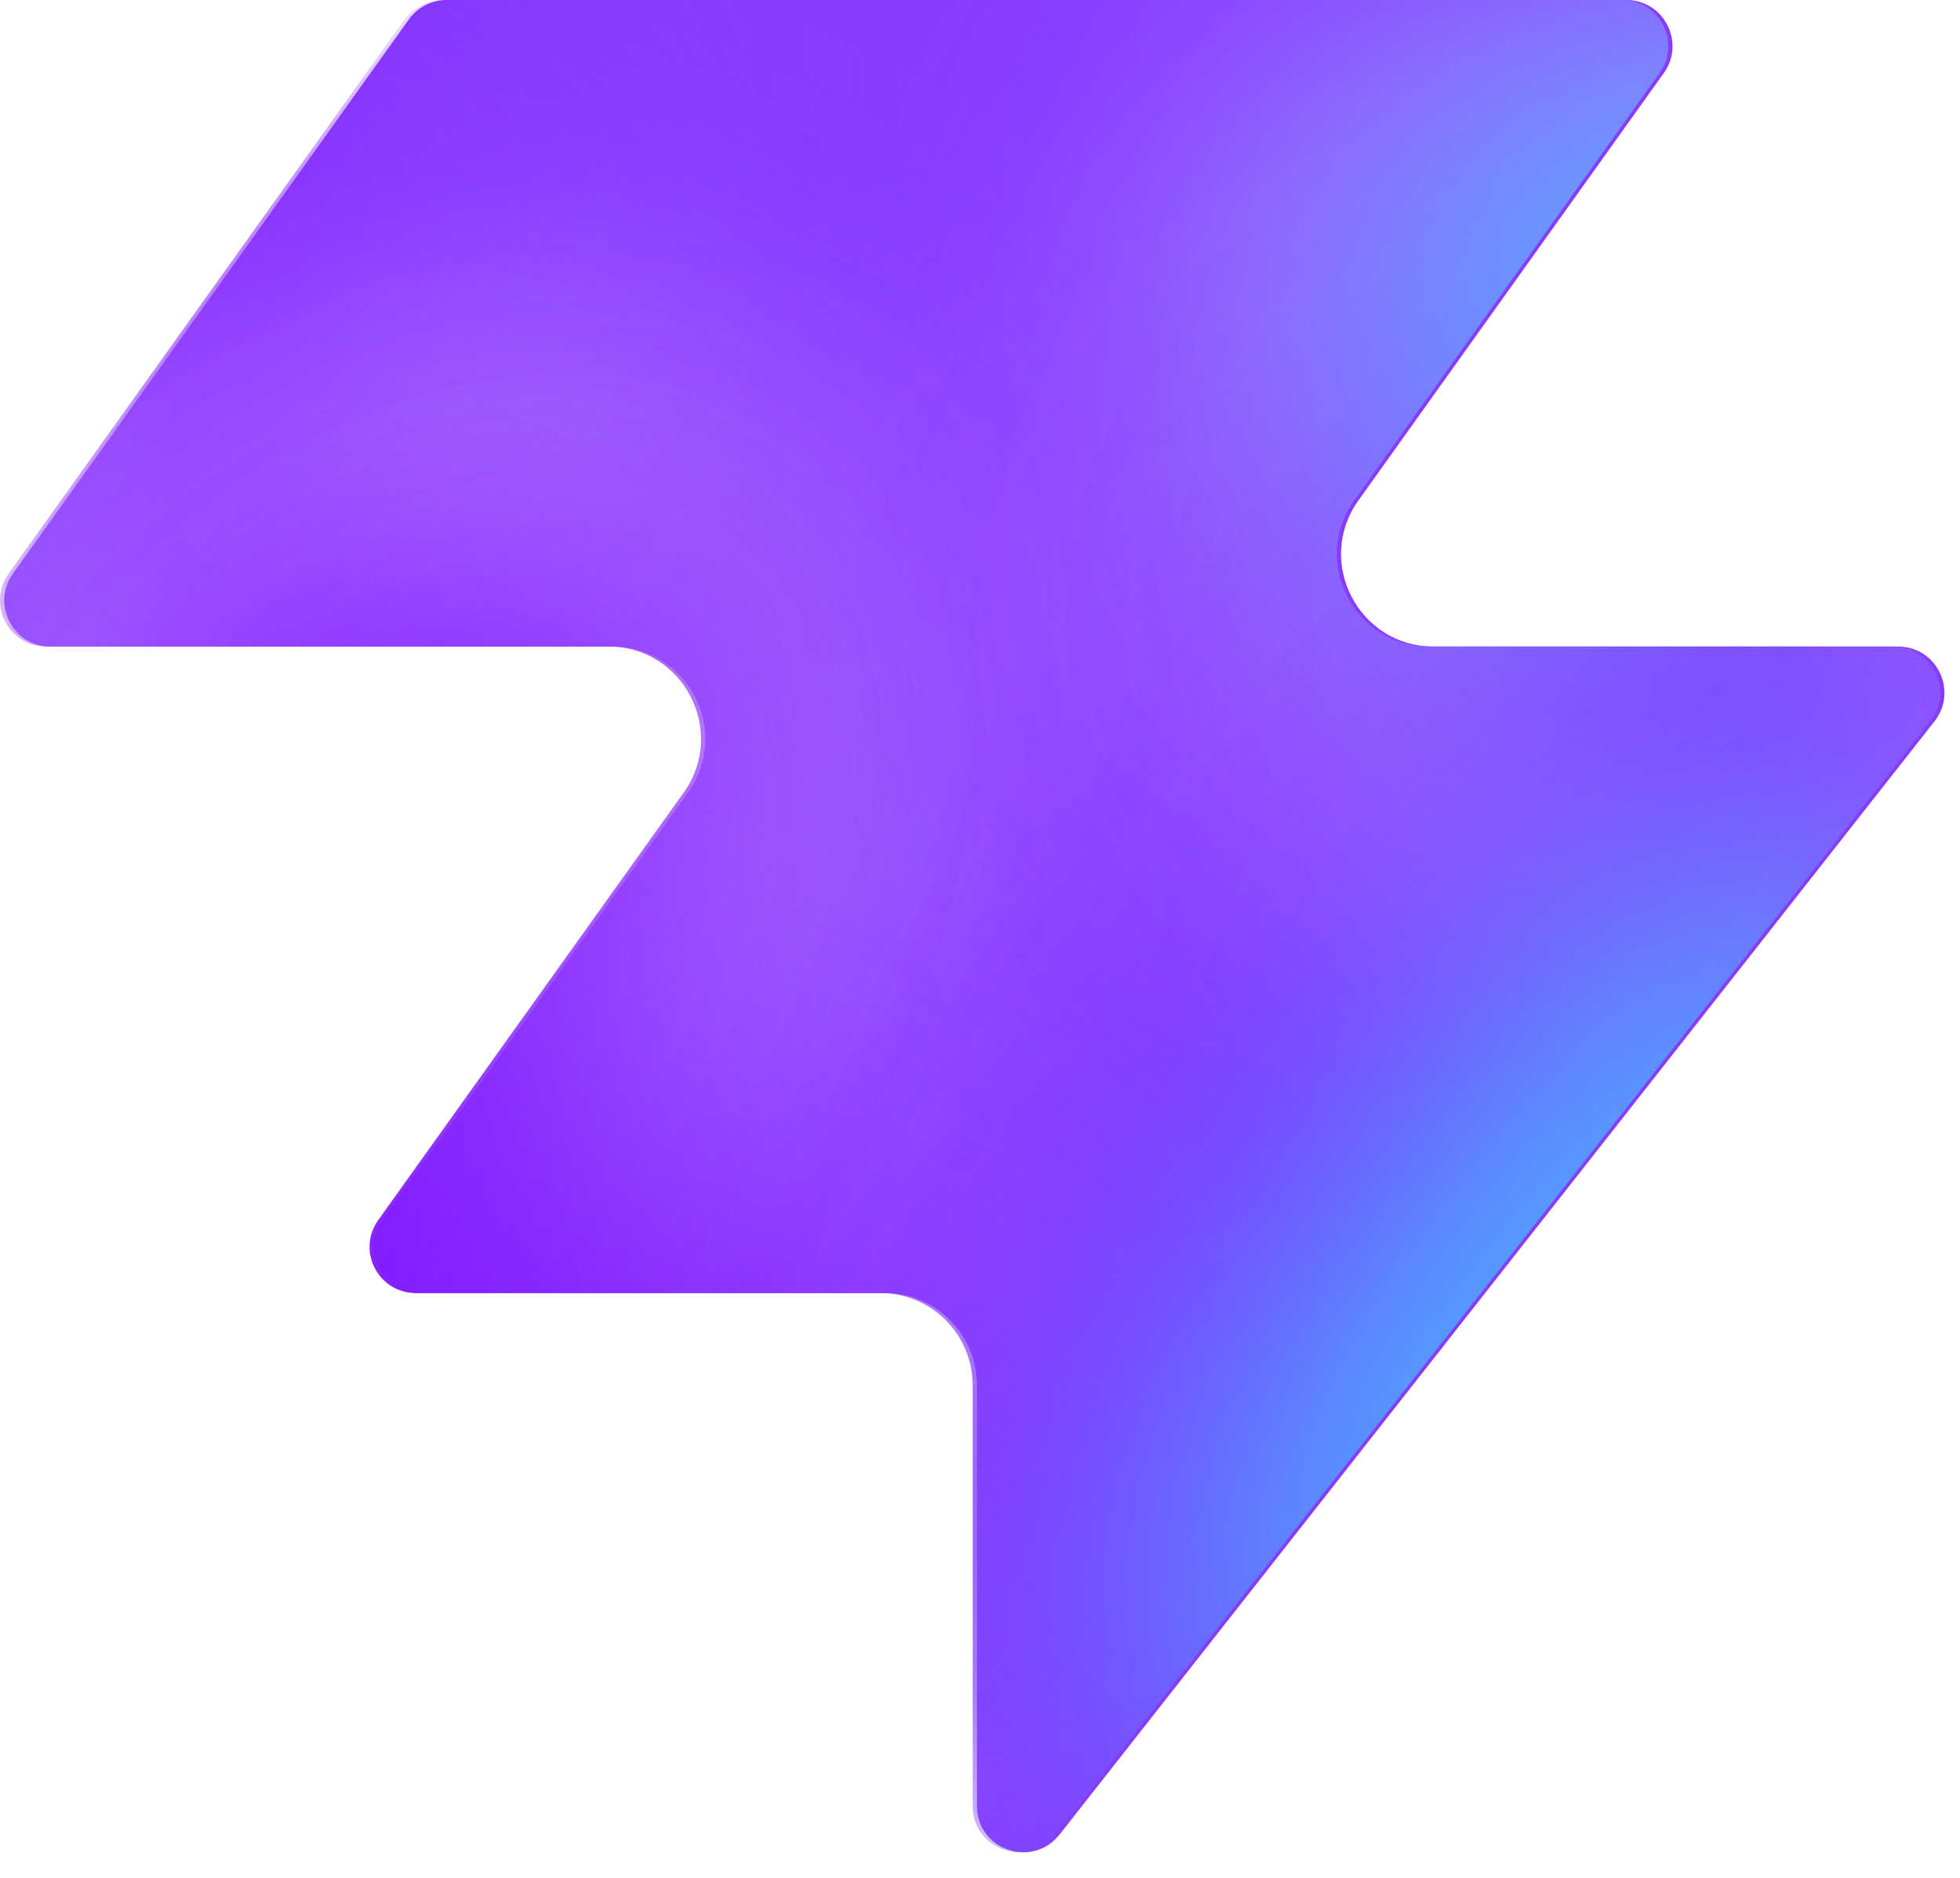
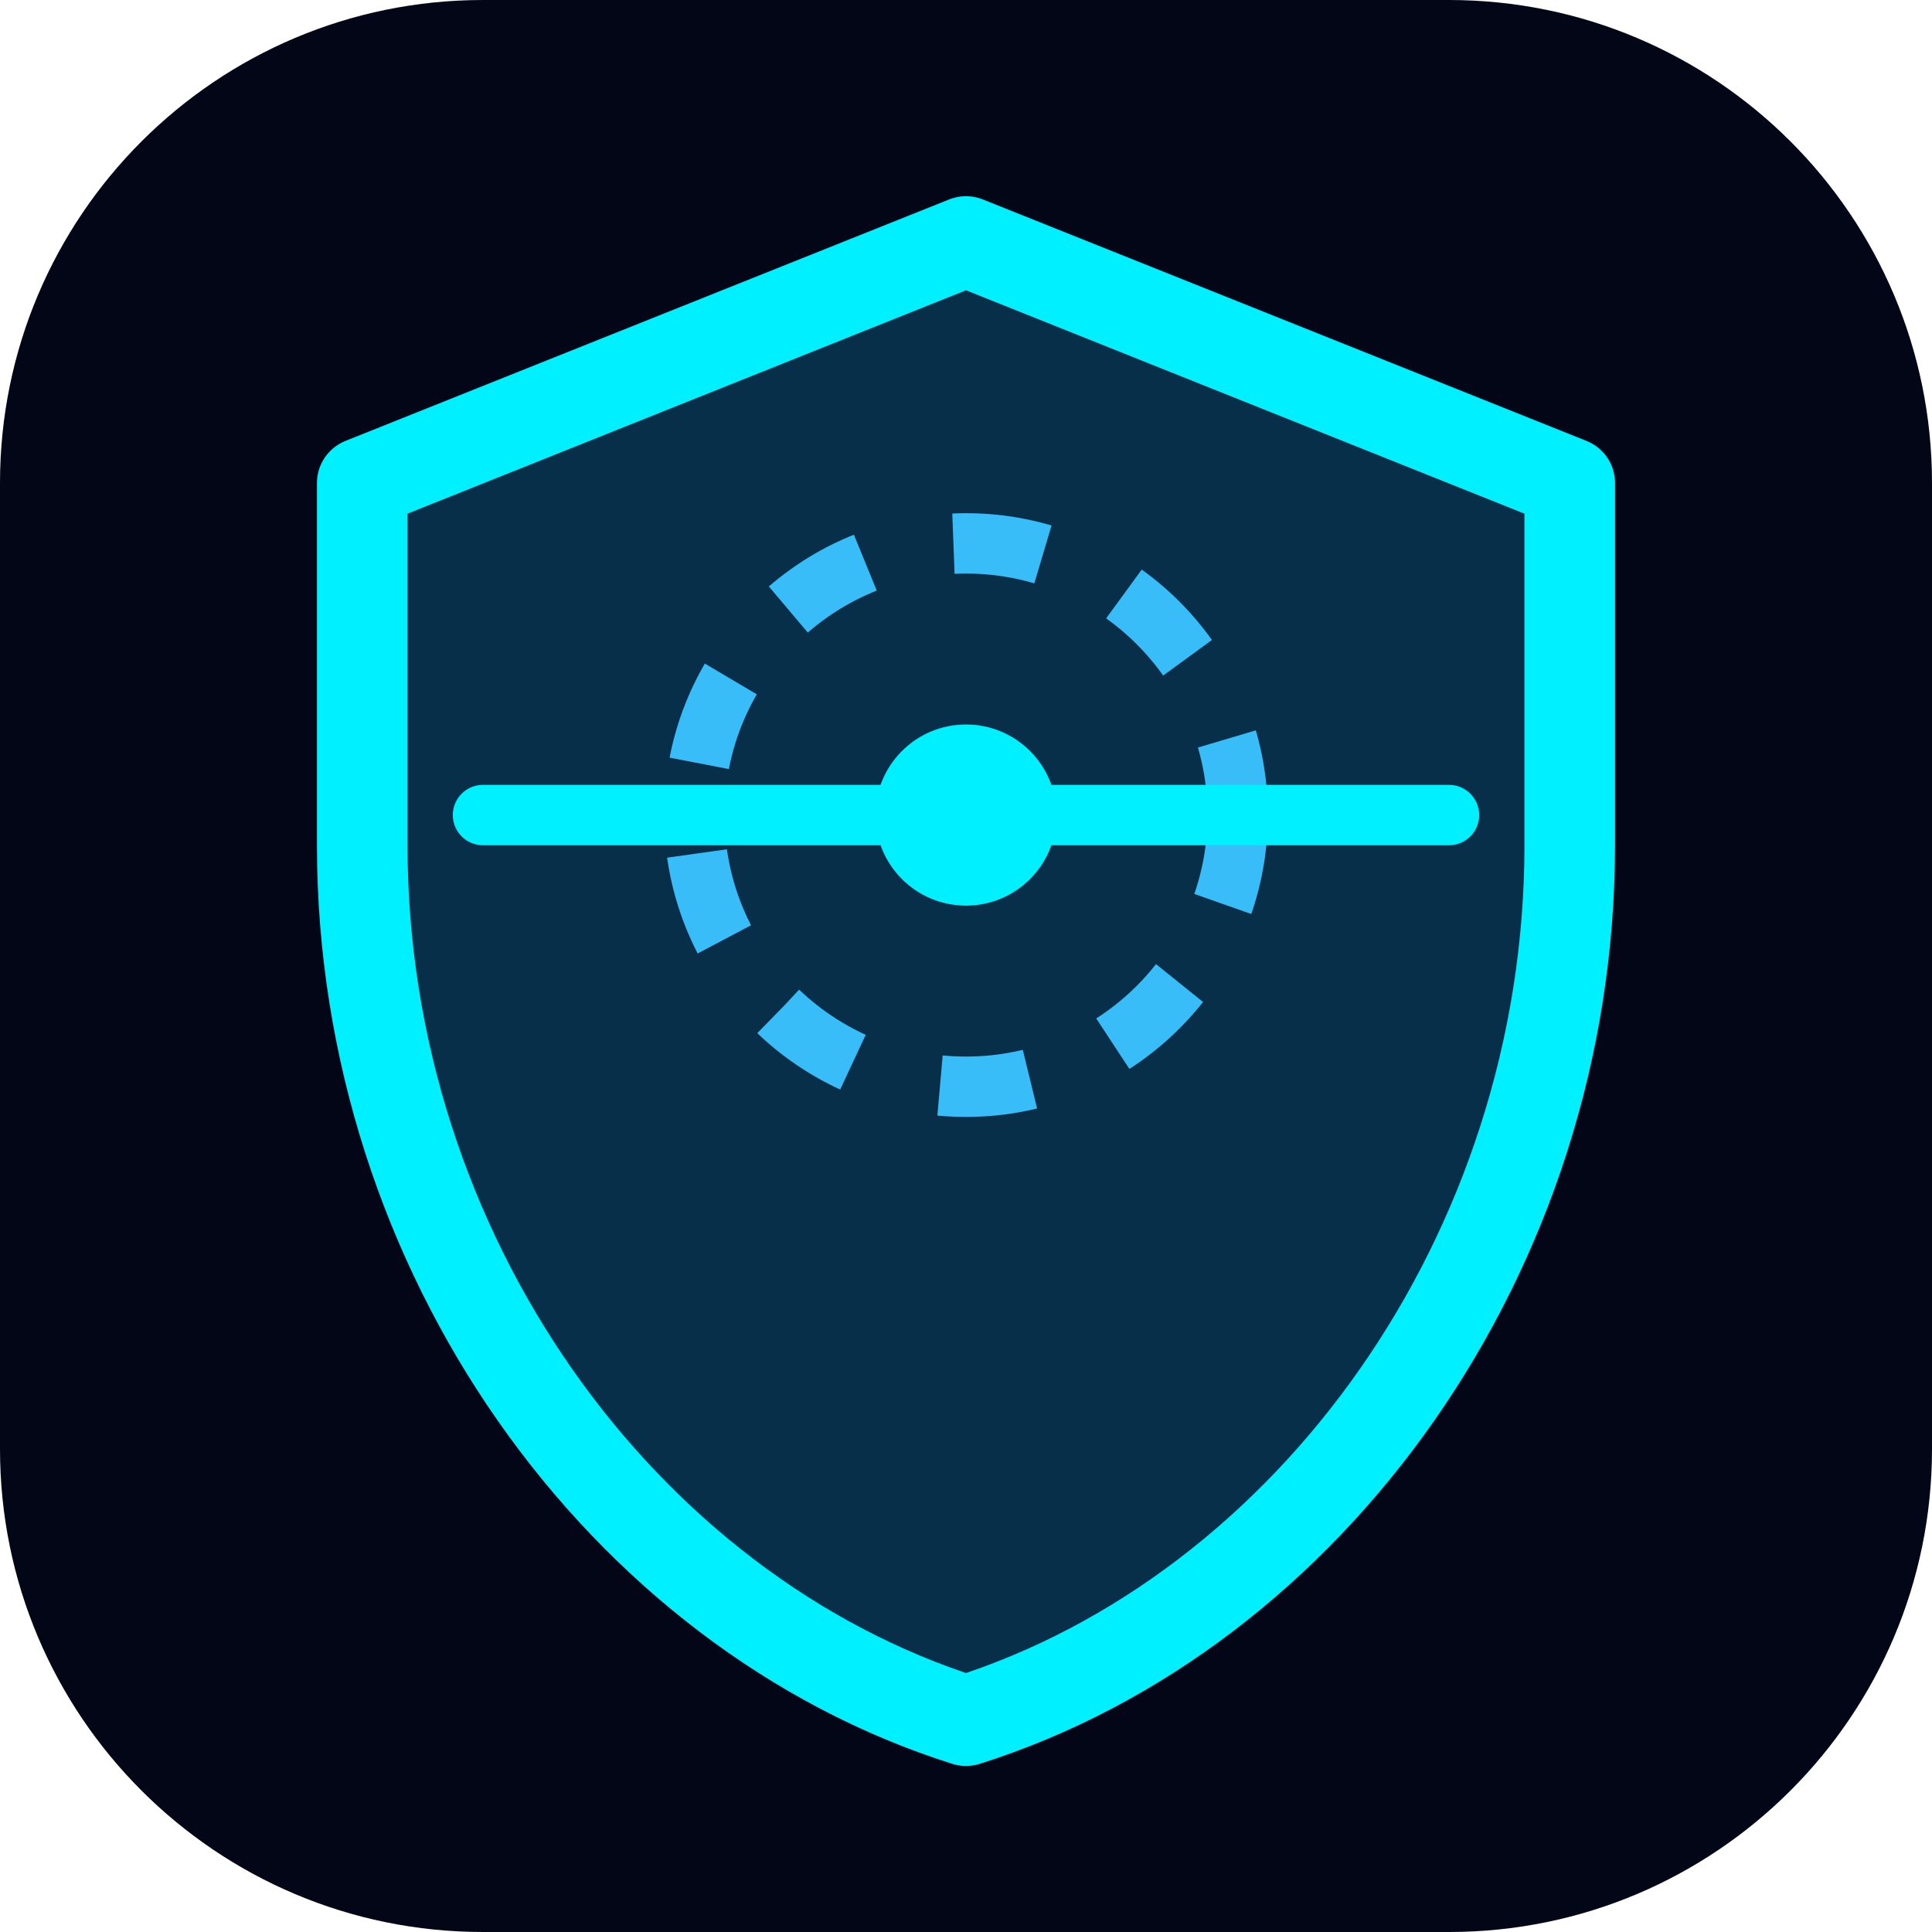
- <svg xmlns="http://www.w3.org/2000/svg" width="48" height="46" fill="none" viewBox="0 0 48 46">
-   <path fill="#863bff" d="M25.946 44.938c-.664.845-2.021.375-2.021-.698V33.937a2.26 2.26 0 0 0-2.262-2.262H10.287c-.92 0-1.456-1.04-.92-1.788l7.48-10.471c1.07-1.497 0-3.578-1.842-3.578H1.237c-.92 0-1.456-1.04-.92-1.788L10.013.474c.214-.297.556-.474.92-.474h28.894c.92 0 1.456 1.04.92 1.788l-7.48 10.471c-1.07 1.498 0 3.579 1.842 3.579h11.377c.943 0 1.473 1.088.89 1.83L25.947 44.94z" style="fill:#863bff;fill:color(display-p3 .525 .23 1);fill-opacity:1" />
-   <mask id="a" width="48" height="46" x="0" y="0" maskUnits="userSpaceOnUse" style="mask-type:alpha">
-     <path fill="#000" d="M25.842 44.938c-.664.844-2.021.375-2.021-.698V33.937a2.26 2.26 0 0 0-2.262-2.262H10.183c-.92 0-1.456-1.04-.92-1.788l7.48-10.471c1.07-1.498 0-3.579-1.842-3.579H1.133c-.92 0-1.456-1.04-.92-1.787L9.91.473c.214-.297.556-.474.92-.474h28.894c.92 0 1.456 1.04.92 1.788l-7.48 10.471c-1.07 1.498 0 3.578 1.842 3.578h11.377c.943 0 1.473 1.088.89 1.832L25.843 44.94z" style="fill:#000;fill-opacity:1" />
-   </mask>
-   <g mask="url(#a)">
-     <g filter="url(#b)">
-       <ellipse cx="5.508" cy="14.704" fill="#ede6ff" rx="5.508" ry="14.704" style="fill:#ede6ff;fill:color(display-p3 .927 .903 1);fill-opacity:1" transform="matrix(.00324 1 1 -.00324 -4.47 31.516)" />
-     </g>
-     <g filter="url(#c)">
-       <ellipse cx="10.399" cy="29.851" fill="#ede6ff" rx="10.399" ry="29.851" style="fill:#ede6ff;fill:color(display-p3 .927 .903 1);fill-opacity:1" transform="matrix(.00324 1 1 -.00324 -39.328 7.883)" />
-     </g>
-     <g filter="url(#d)">
-       <ellipse cx="5.508" cy="30.487" fill="#7e14ff" rx="5.508" ry="30.487" style="fill:#7e14ff;fill:color(display-p3 .492 .077 1);fill-opacity:1" transform="rotate(89.814 -25.913 -14.639)scale(1 -1)" />
-     </g>
-     <g filter="url(#e)">
-       <ellipse cx="5.508" cy="30.599" fill="#7e14ff" rx="5.508" ry="30.599" style="fill:#7e14ff;fill:color(display-p3 .492 .077 1);fill-opacity:1" transform="rotate(89.814 -32.644 -3.334)scale(1 -1)" />
-     </g>
-     <g filter="url(#f)">
-       <ellipse cx="5.508" cy="30.599" fill="#7e14ff" rx="5.508" ry="30.599" style="fill:#7e14ff;fill:color(display-p3 .492 .077 1);fill-opacity:1" transform="matrix(.00324 1 1 -.00324 -34.34 30.47)" />
-     </g>
-     <g filter="url(#g)">
-       <ellipse cx="14.072" cy="22.078" fill="#ede6ff" rx="14.072" ry="22.078" style="fill:#ede6ff;fill:color(display-p3 .927 .903 1);fill-opacity:1" transform="rotate(93.35 24.506 48.493)scale(-1 1)" />
-     </g>
-     <g filter="url(#h)">
-       <ellipse cx="3.47" cy="21.501" fill="#7e14ff" rx="3.47" ry="21.501" style="fill:#7e14ff;fill:color(display-p3 .492 .077 1);fill-opacity:1" transform="rotate(89.009 28.708 47.59)scale(-1 1)" />
-     </g>
-     <g filter="url(#i)">
-       <ellipse cx="3.47" cy="21.501" fill="#7e14ff" rx="3.47" ry="21.501" style="fill:#7e14ff;fill:color(display-p3 .492 .077 1);fill-opacity:1" transform="rotate(89.009 28.708 47.59)scale(-1 1)" />
-     </g>
-     <g filter="url(#j)">
-       <ellipse cx=".387" cy="8.972" fill="#7e14ff" rx="4.407" ry="29.108" style="fill:#7e14ff;fill:color(display-p3 .492 .077 1);fill-opacity:1" transform="rotate(39.51 .387 8.972)" />
-     </g>
-     <g filter="url(#k)">
-       <ellipse cx="47.523" cy="-6.092" fill="#7e14ff" rx="4.407" ry="29.108" style="fill:#7e14ff;fill:color(display-p3 .492 .077 1);fill-opacity:1" transform="rotate(37.892 47.523 -6.092)" />
-     </g>
-     <g filter="url(#l)">
-       <ellipse cx="41.412" cy="6.333" fill="#47bfff" rx="5.971" ry="9.665" style="fill:#47bfff;fill:color(display-p3 .28 .748 1);fill-opacity:1" transform="rotate(37.892 41.412 6.333)" />
-     </g>
-     <g filter="url(#m)">
-       <ellipse cx="-1.879" cy="38.332" fill="#7e14ff" rx="4.407" ry="29.108" style="fill:#7e14ff;fill:color(display-p3 .492 .077 1);fill-opacity:1" transform="rotate(37.892 -1.88 38.332)" />
-     </g>
-     <g filter="url(#n)">
-       <ellipse cx="-1.879" cy="38.332" fill="#7e14ff" rx="4.407" ry="29.108" style="fill:#7e14ff;fill:color(display-p3 .492 .077 1);fill-opacity:1" transform="rotate(37.892 -1.88 38.332)" />
-     </g>
-     <g filter="url(#o)">
-       <ellipse cx="35.651" cy="29.907" fill="#7e14ff" rx="4.407" ry="29.108" style="fill:#7e14ff;fill:color(display-p3 .492 .077 1);fill-opacity:1" transform="rotate(37.892 35.651 29.907)" />
-     </g>
-     <g filter="url(#p)">
-       <ellipse cx="38.418" cy="32.4" fill="#47bfff" rx="5.971" ry="15.297" style="fill:#47bfff;fill:color(display-p3 .28 .748 1);fill-opacity:1" transform="rotate(37.892 38.418 32.4)" />
-     </g>
-   </g>
-   <defs>
-     <filter id="b" width="60.045" height="41.654" x="-19.77" y="16.149" color-interpolation-filters="sRGB" filterUnits="userSpaceOnUse">
-       <feFlood flood-opacity="0" result="BackgroundImageFix" />
-       <feBlend in="SourceGraphic" in2="BackgroundImageFix" result="shape" />
-       <feGaussianBlur result="effect1_foregroundBlur_2002_17158" stdDeviation="7.659" />
-     </filter>
-     <filter id="c" width="90.34" height="51.437" x="-54.613" y="-7.533" color-interpolation-filters="sRGB" filterUnits="userSpaceOnUse">
-       <feFlood flood-opacity="0" result="BackgroundImageFix" />
-       <feBlend in="SourceGraphic" in2="BackgroundImageFix" result="shape" />
-       <feGaussianBlur result="effect1_foregroundBlur_2002_17158" stdDeviation="7.659" />
-     </filter>
-     <filter id="d" width="79.355" height="29.4" x="-49.64" y="2.03" color-interpolation-filters="sRGB" filterUnits="userSpaceOnUse">
-       <feFlood flood-opacity="0" result="BackgroundImageFix" />
-       <feBlend in="SourceGraphic" in2="BackgroundImageFix" result="shape" />
-       <feGaussianBlur result="effect1_foregroundBlur_2002_17158" stdDeviation="4.596" />
-     </filter>
-     <filter id="e" width="79.579" height="29.4" x="-45.045" y="20.029" color-interpolation-filters="sRGB" filterUnits="userSpaceOnUse">
-       <feFlood flood-opacity="0" result="BackgroundImageFix" />
-       <feBlend in="SourceGraphic" in2="BackgroundImageFix" result="shape" />
-       <feGaussianBlur result="effect1_foregroundBlur_2002_17158" stdDeviation="4.596" />
-     </filter>
-     <filter id="f" width="79.579" height="29.4" x="-43.513" y="21.178" color-interpolation-filters="sRGB" filterUnits="userSpaceOnUse">
-       <feFlood flood-opacity="0" result="BackgroundImageFix" />
-       <feBlend in="SourceGraphic" in2="BackgroundImageFix" result="shape" />
-       <feGaussianBlur result="effect1_foregroundBlur_2002_17158" stdDeviation="4.596" />
-     </filter>
-     <filter id="g" width="74.749" height="58.852" x="15.756" y="-17.901" color-interpolation-filters="sRGB" filterUnits="userSpaceOnUse">
-       <feFlood flood-opacity="0" result="BackgroundImageFix" />
-       <feBlend in="SourceGraphic" in2="BackgroundImageFix" result="shape" />
-       <feGaussianBlur result="effect1_foregroundBlur_2002_17158" stdDeviation="7.659" />
-     </filter>
-     <filter id="h" width="61.377" height="25.362" x="23.548" y="2.284" color-interpolation-filters="sRGB" filterUnits="userSpaceOnUse">
-       <feFlood flood-opacity="0" result="BackgroundImageFix" />
-       <feBlend in="SourceGraphic" in2="BackgroundImageFix" result="shape" />
-       <feGaussianBlur result="effect1_foregroundBlur_2002_17158" stdDeviation="4.596" />
-     </filter>
-     <filter id="i" width="61.377" height="25.362" x="23.548" y="2.284" color-interpolation-filters="sRGB" filterUnits="userSpaceOnUse">
-       <feFlood flood-opacity="0" result="BackgroundImageFix" />
-       <feBlend in="SourceGraphic" in2="BackgroundImageFix" result="shape" />
-       <feGaussianBlur result="effect1_foregroundBlur_2002_17158" stdDeviation="4.596" />
-     </filter>
-     <filter id="j" width="56.045" height="63.649" x="-27.636" y="-22.853" color-interpolation-filters="sRGB" filterUnits="userSpaceOnUse">
-       <feFlood flood-opacity="0" result="BackgroundImageFix" />
-       <feBlend in="SourceGraphic" in2="BackgroundImageFix" result="shape" />
-       <feGaussianBlur result="effect1_foregroundBlur_2002_17158" stdDeviation="4.596" />
-     </filter>
-     <filter id="k" width="54.814" height="64.646" x="20.116" y="-38.415" color-interpolation-filters="sRGB" filterUnits="userSpaceOnUse">
-       <feFlood flood-opacity="0" result="BackgroundImageFix" />
-       <feBlend in="SourceGraphic" in2="BackgroundImageFix" result="shape" />
-       <feGaussianBlur result="effect1_foregroundBlur_2002_17158" stdDeviation="4.596" />
-     </filter>
-     <filter id="l" width="33.541" height="35.313" x="24.641" y="-11.323" color-interpolation-filters="sRGB" filterUnits="userSpaceOnUse">
-       <feFlood flood-opacity="0" result="BackgroundImageFix" />
-       <feBlend in="SourceGraphic" in2="BackgroundImageFix" result="shape" />
-       <feGaussianBlur result="effect1_foregroundBlur_2002_17158" stdDeviation="4.596" />
-     </filter>
-     <filter id="m" width="54.814" height="64.646" x="-29.286" y="6.009" color-interpolation-filters="sRGB" filterUnits="userSpaceOnUse">
-       <feFlood flood-opacity="0" result="BackgroundImageFix" />
-       <feBlend in="SourceGraphic" in2="BackgroundImageFix" result="shape" />
-       <feGaussianBlur result="effect1_foregroundBlur_2002_17158" stdDeviation="4.596" />
-     </filter>
-     <filter id="n" width="54.814" height="64.646" x="-29.286" y="6.009" color-interpolation-filters="sRGB" filterUnits="userSpaceOnUse">
-       <feFlood flood-opacity="0" result="BackgroundImageFix" />
-       <feBlend in="SourceGraphic" in2="BackgroundImageFix" result="shape" />
-       <feGaussianBlur result="effect1_foregroundBlur_2002_17158" stdDeviation="4.596" />
-     </filter>
-     <filter id="o" width="54.814" height="64.646" x="8.244" y="-2.416" color-interpolation-filters="sRGB" filterUnits="userSpaceOnUse">
-       <feFlood flood-opacity="0" result="BackgroundImageFix" />
-       <feBlend in="SourceGraphic" in2="BackgroundImageFix" result="shape" />
-       <feGaussianBlur result="effect1_foregroundBlur_2002_17158" stdDeviation="4.596" />
-     </filter>
-     <filter id="p" width="39.409" height="43.623" x="18.713" y="10.588" color-interpolation-filters="sRGB" filterUnits="userSpaceOnUse">
-       <feFlood flood-opacity="0" result="BackgroundImageFix" />
-       <feBlend in="SourceGraphic" in2="BackgroundImageFix" result="shape" />
-       <feGaussianBlur result="effect1_foregroundBlur_2002_17158" stdDeviation="4.596" />
-     </filter>
-   </defs>
+ <svg xmlns="http://www.w3.org/2000/svg" viewBox="0 0 64 64" width="64" height="64">
+   <rect width="64" height="64" rx="16" fill="#020617" />
+   <path d="M32 8L12 16V28C12 41.5 20.6 53.4 32 57C43.4 53.4 52 41.5 52 28V16L32 8Z" fill="#082f49" stroke="#00f0ff" stroke-width="3" stroke-linecap="round" stroke-linejoin="round" />
+   <circle cx="32" cy="27" r="9" fill="none" stroke="#38bdf8" stroke-width="2" stroke-dasharray="3 3" />
+   <circle cx="32" cy="27" r="3" fill="#00f0ff" />
+   <line x1="16" y1="27" x2="48" y2="27" stroke="#00f0ff" stroke-width="2" stroke-linecap="round" />
</svg>
